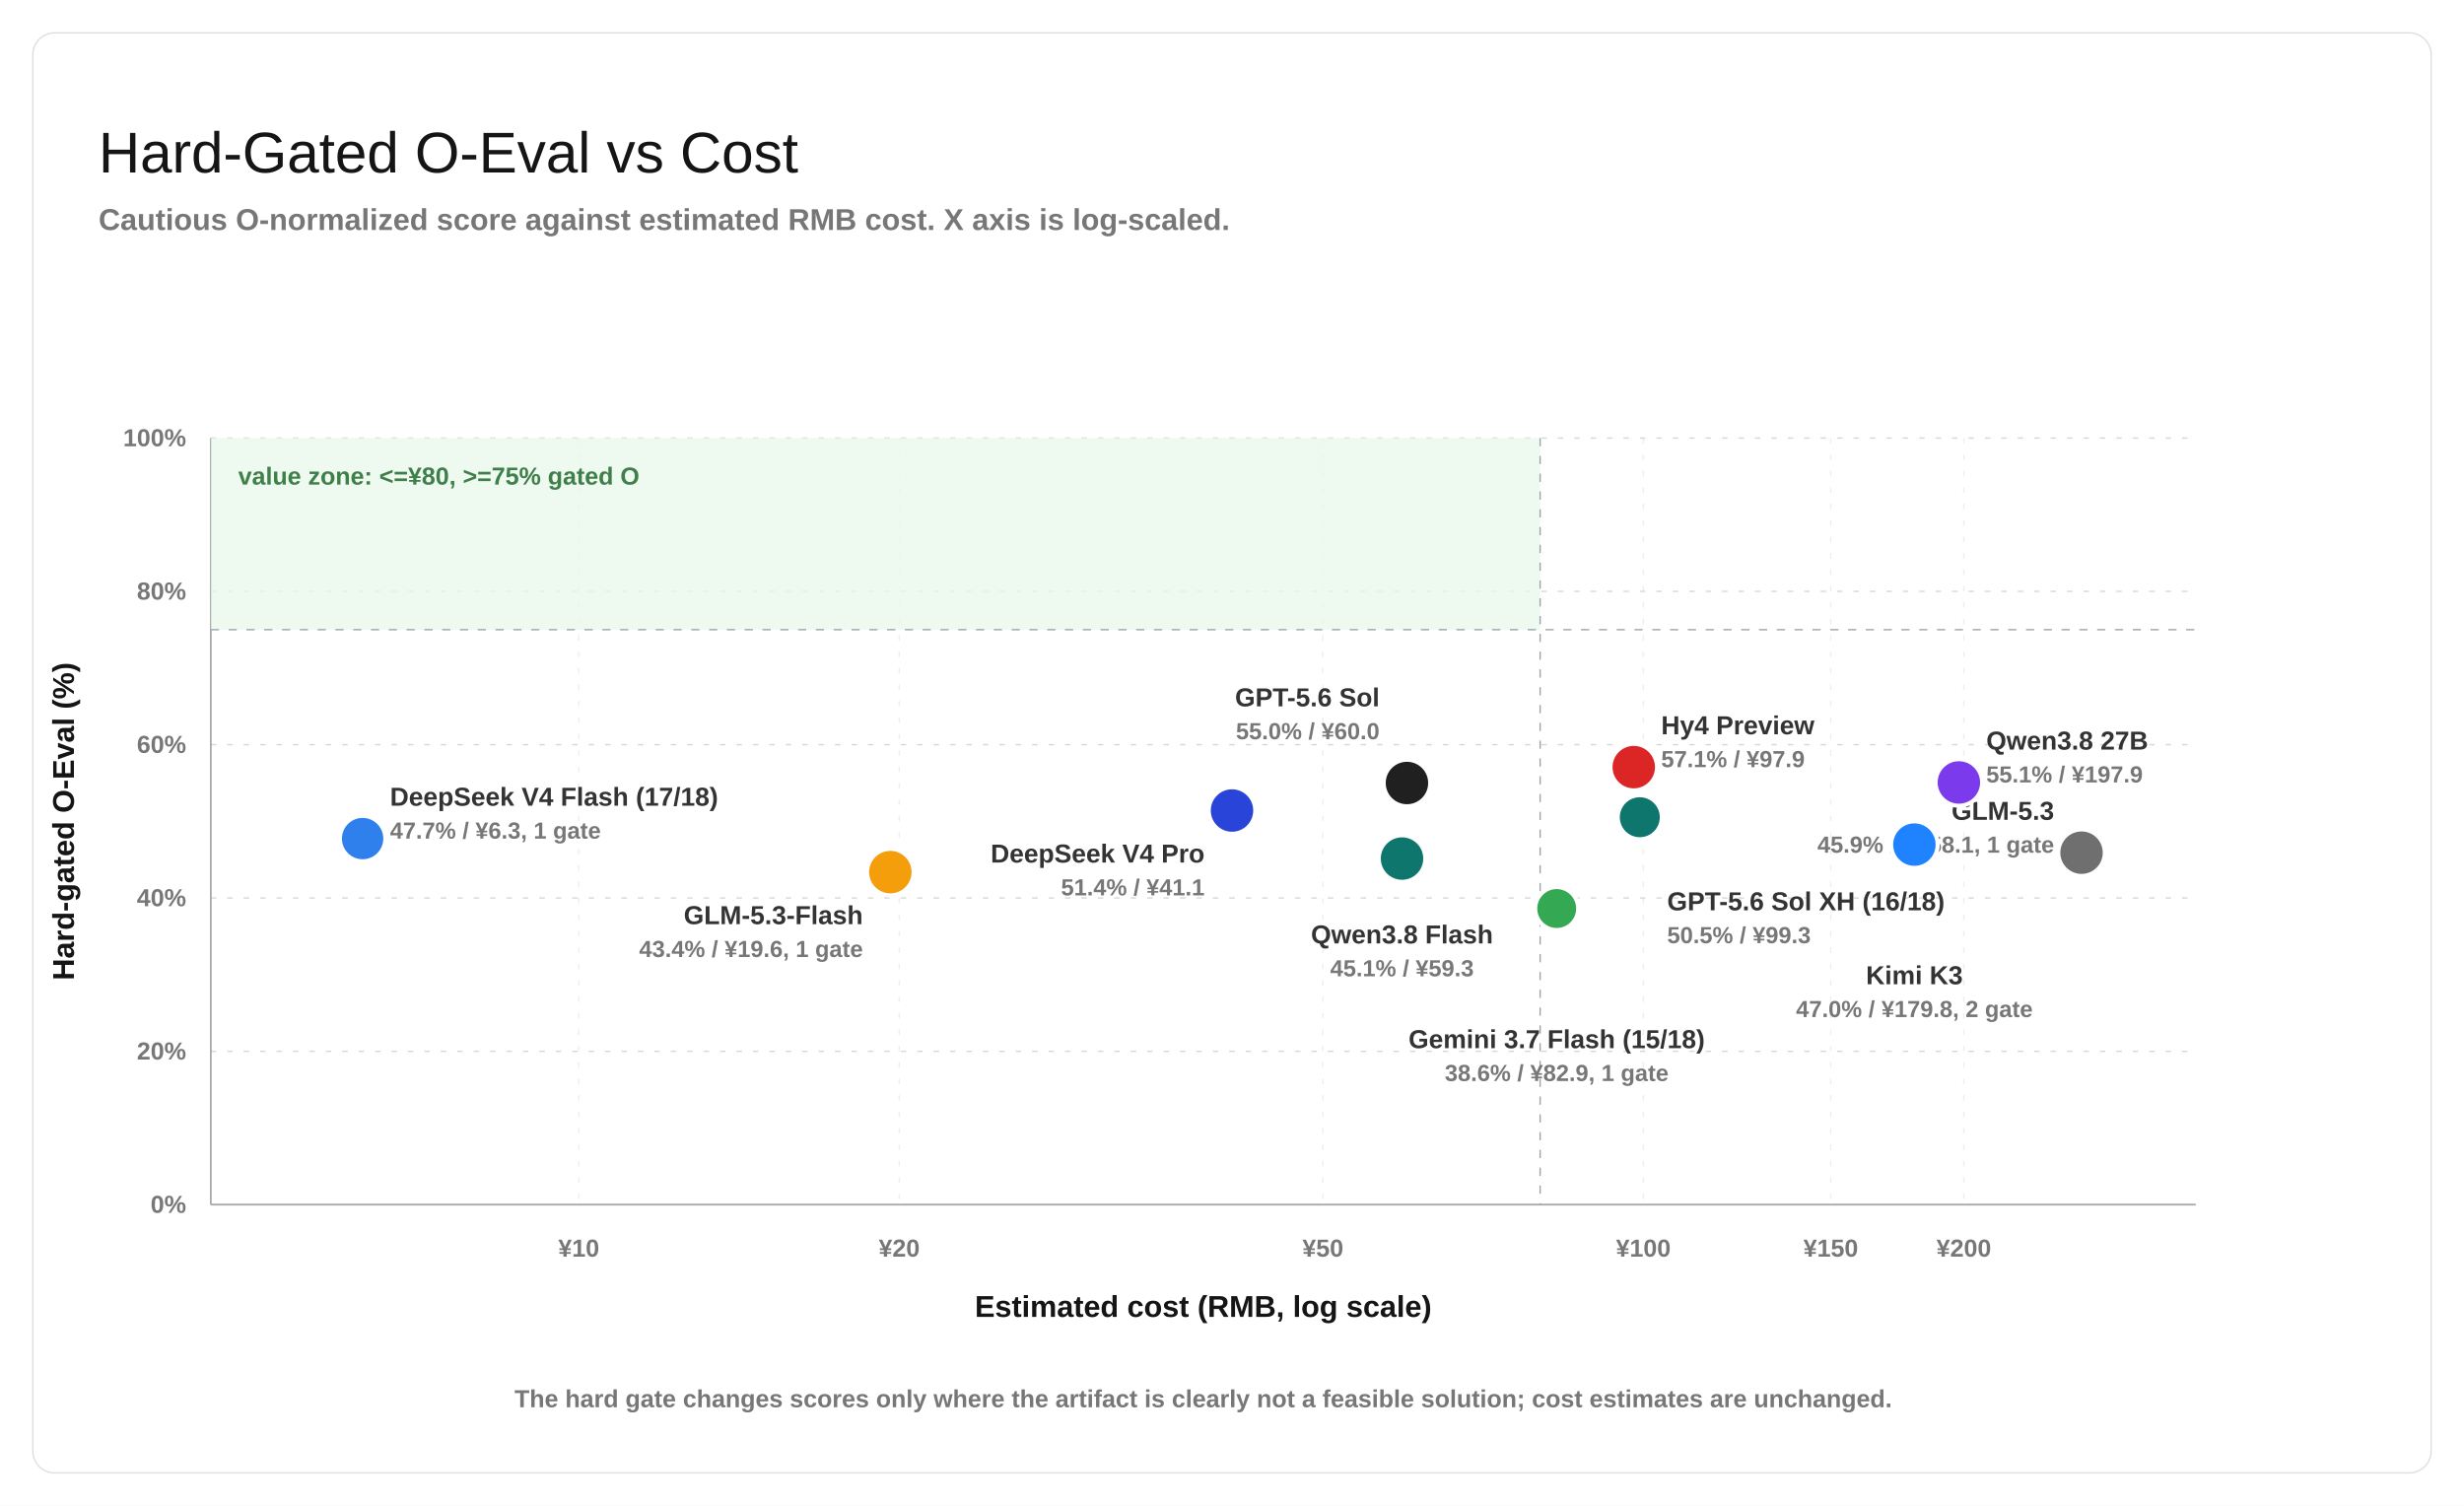
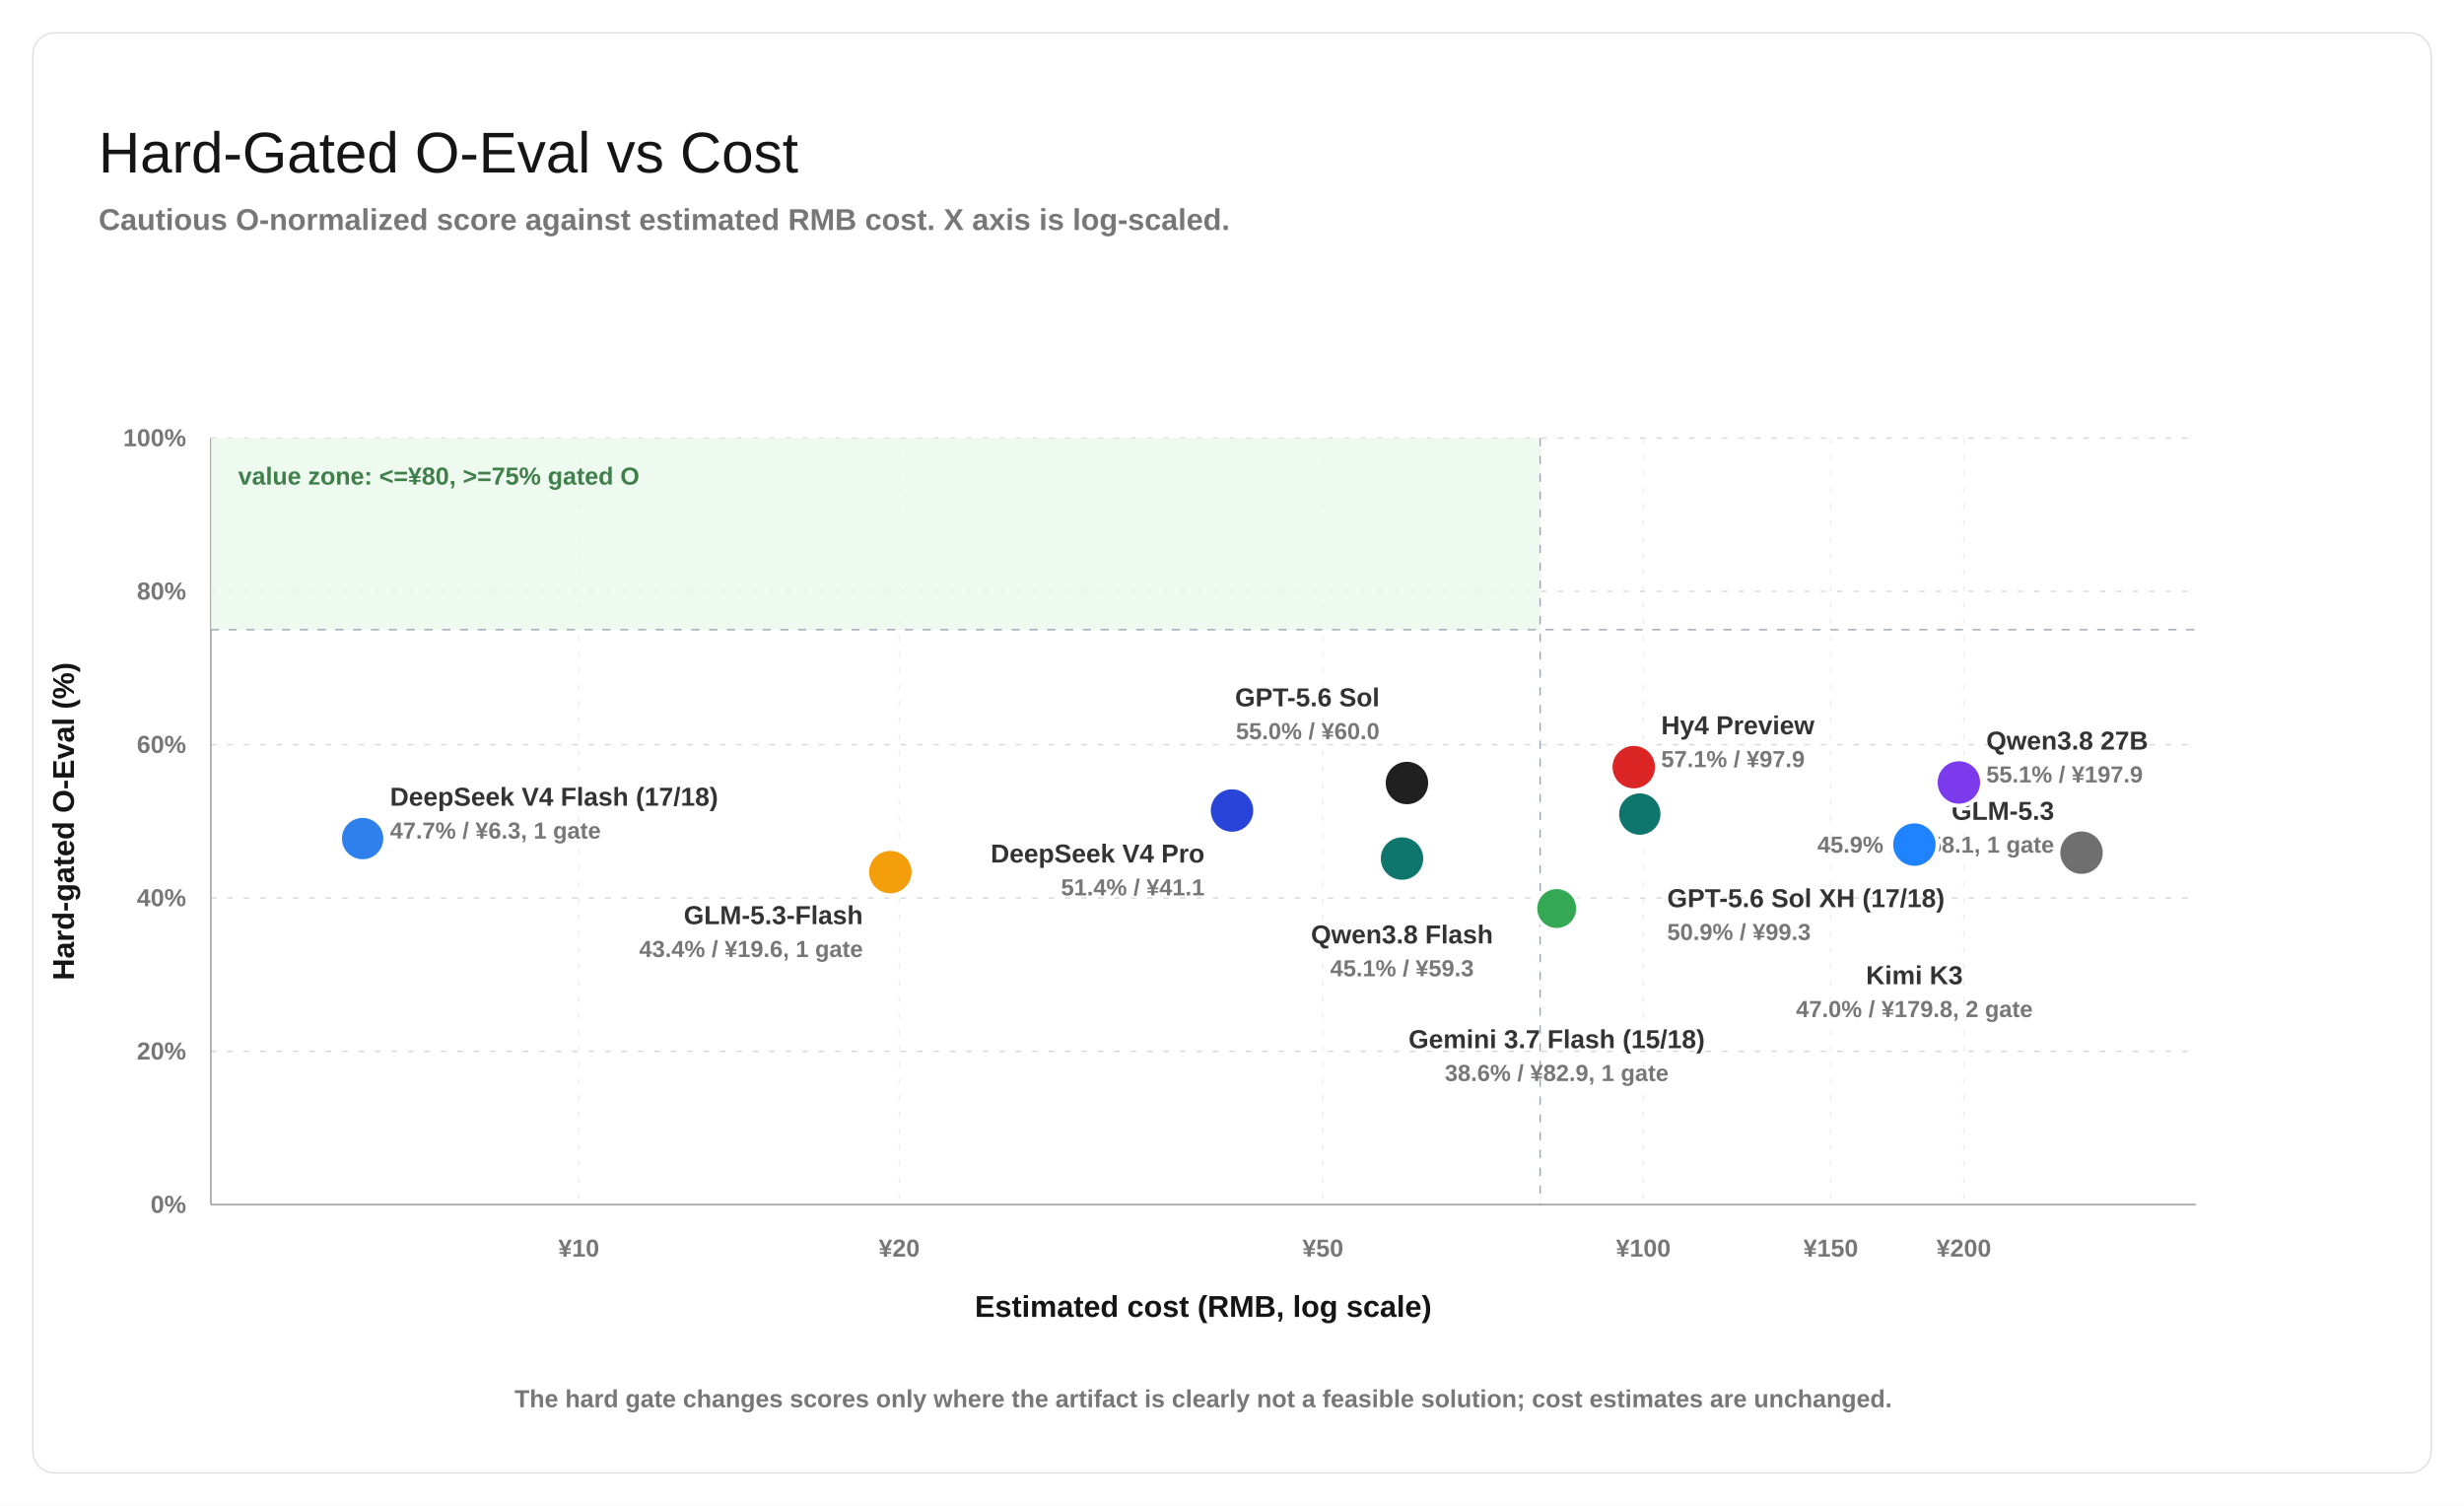
<svg xmlns="http://www.w3.org/2000/svg" width="1800" height="1100" viewBox="0 0 1800 1100" role="img">
  <style>
      .title { font-family: Georgia, Times, serif; font-size: 42px; font-weight: 500; fill: #050505; }
      .subtitle { font-family: Arial, Helvetica, sans-serif; font-size: 22px; fill: #777777; font-weight: 650; }
      .axis { font-family: Arial, Helvetica, sans-serif; font-size: 18px; fill: #777777; font-weight: 650; }
      .axis-title { font-family: Arial, Helvetica, sans-serif; font-size: 22px; fill: #111111; font-weight: 720; }
      .label { font-family: Arial, Helvetica, sans-serif; font-size: 19px; fill: #151515; font-weight: 700; }
      .small { font-family: Arial, Helvetica, sans-serif; font-size: 18px; fill: #777777; font-weight: 650; }
    </style>
  <rect width="1800" height="1100" fill="#ffffff" />
  <rect x="24.0" y="24.0" width="1752.0" height="1052.0" fill="#ffffff" rx="16.0" stroke="#dedede" />
  <text x="72.0" y="126.0" text-anchor="start" font-family="Arial, Helvetica, sans-serif" font-size="42" font-weight="500" fill="#151515">Hard-Gated O-Eval vs Cost</text>
  <text x="72.0" y="168.0" text-anchor="start" font-family="Arial, Helvetica, sans-serif" font-size="22" font-weight="650" fill="#777777">Cautious O-normalized score against estimated RMB cost. X axis is log-scaled.</text>
  <line x1="422.8" y1="320.0" x2="422.8" y2="880.0" stroke="#eeeeee" stroke-width="1.0" stroke-dasharray="4 8" />
  <text x="422.8" y="918.0" text-anchor="middle" font-family="Arial, Helvetica, sans-serif" font-size="18" font-weight="600" fill="#777777">¥10</text>
  <line x1="656.9" y1="320.0" x2="656.9" y2="880.0" stroke="#eeeeee" stroke-width="1.0" stroke-dasharray="4 8" />
  <text x="656.9" y="918.0" text-anchor="middle" font-family="Arial, Helvetica, sans-serif" font-size="18" font-weight="600" fill="#777777">¥20</text>
  <line x1="966.4" y1="320.0" x2="966.4" y2="880.0" stroke="#eeeeee" stroke-width="1.0" stroke-dasharray="4 8" />
  <text x="966.4" y="918.0" text-anchor="middle" font-family="Arial, Helvetica, sans-serif" font-size="18" font-weight="600" fill="#777777">¥50</text>
  <line x1="1200.5" y1="320.0" x2="1200.5" y2="880.0" stroke="#eeeeee" stroke-width="1.0" stroke-dasharray="4 8" />
  <text x="1200.5" y="918.0" text-anchor="middle" font-family="Arial, Helvetica, sans-serif" font-size="18" font-weight="600" fill="#777777">¥100</text>
  <line x1="1337.4" y1="320.0" x2="1337.4" y2="880.0" stroke="#eeeeee" stroke-width="1.0" stroke-dasharray="4 8" />
  <text x="1337.4" y="918.0" text-anchor="middle" font-family="Arial, Helvetica, sans-serif" font-size="18" font-weight="600" fill="#777777">¥150</text>
  <line x1="1434.6" y1="320.0" x2="1434.6" y2="880.0" stroke="#eeeeee" stroke-width="1.0" stroke-dasharray="4 8" />
  <text x="1434.6" y="918.0" text-anchor="middle" font-family="Arial, Helvetica, sans-serif" font-size="18" font-weight="600" fill="#777777">¥200</text>
  <line x1="154.0" y1="880.0" x2="1604.0" y2="880.0" stroke="#d7d7d7" stroke-width="1.0" />
  <text x="136.0" y="886.0" text-anchor="end" font-family="Arial, Helvetica, sans-serif" font-size="18" font-weight="600" fill="#777777">0%</text>
  <line x1="154.0" y1="768.0" x2="1604.0" y2="768.0" stroke="#d7d7d7" stroke-width="1.0" stroke-dasharray="4 8" />
  <text x="136.0" y="774.0" text-anchor="end" font-family="Arial, Helvetica, sans-serif" font-size="18" font-weight="600" fill="#777777">20%</text>
  <line x1="154.0" y1="656.0" x2="1604.0" y2="656.0" stroke="#d7d7d7" stroke-width="1.0" stroke-dasharray="4 8" />
  <text x="136.0" y="662.0" text-anchor="end" font-family="Arial, Helvetica, sans-serif" font-size="18" font-weight="600" fill="#777777">40%</text>
  <line x1="154.0" y1="544.0" x2="1604.0" y2="544.0" stroke="#d7d7d7" stroke-width="1.0" stroke-dasharray="4 8" />
  <text x="136.0" y="550.0" text-anchor="end" font-family="Arial, Helvetica, sans-serif" font-size="18" font-weight="600" fill="#777777">60%</text>
  <line x1="154.0" y1="432.0" x2="1604.0" y2="432.0" stroke="#d7d7d7" stroke-width="1.0" stroke-dasharray="4 8" />
  <text x="136.0" y="438.0" text-anchor="end" font-family="Arial, Helvetica, sans-serif" font-size="18" font-weight="600" fill="#777777">80%</text>
  <line x1="154.0" y1="320.0" x2="1604.0" y2="320.0" stroke="#d7d7d7" stroke-width="1.0" stroke-dasharray="4 8" />
  <text x="136.0" y="326.0" text-anchor="end" font-family="Arial, Helvetica, sans-serif" font-size="18" font-weight="600" fill="#777777">100%</text>
  <line x1="154.0" y1="880.0" x2="1604.0" y2="880.0" stroke="#aaaaaa" stroke-width="1.3" />
  <line x1="154.0" y1="320.0" x2="154.0" y2="880.0" stroke="#aaaaaa" stroke-width="1.3" />
  <text x="879.0" y="962.0" text-anchor="middle" font-family="Arial, Helvetica, sans-serif" font-size="22" font-weight="720" fill="#151515">Estimated cost (RMB, log scale)</text>
  <text x="54.0" y="600.0" text-anchor="middle" font-family="Arial, Helvetica, sans-serif" font-size="22" font-weight="720" fill="#151515" transform="rotate(-90 54.0 600.0)">Hard-gated O-Eval (%)</text>
  <rect x="154.0" y="320.0" width="971.1" height="140.0" fill="#e8f7eb" opacity="0.750" />
  <text x="174.0" y="354.0" text-anchor="start" font-family="Arial, Helvetica, sans-serif" font-size="18" font-weight="600" fill="#3f7f4a">value zone: &lt;=¥80, &gt;=75% gated O</text>
  <line x1="1125.1" y1="320.0" x2="1125.1" y2="880.0" stroke="#9ca3af" stroke-width="1.0" stroke-dasharray="6 7" />
  <line x1="154.0" y1="460.0" x2="1604.0" y2="460.0" stroke="#9ca3af" stroke-width="1.0" stroke-dasharray="6 7" />
  <circle cx="264.9" cy="612.6" r="16.6" fill="#2f80ed" stroke="#ffffff" stroke-width="3" />
  <text x="284.9" y="588.6" text-anchor="start" font-family="Arial, Helvetica, sans-serif" font-size="19" font-weight="700" fill="#333333">DeepSeek V4 Flash (17/18)</text>
  <text x="284.9" y="612.6" text-anchor="start" font-family="Arial, Helvetica, sans-serif" font-size="17" font-weight="650" fill="#777777">47.7% / ¥6.3, 1 gate</text>
  <circle cx="900.0" cy="592.1" r="17.0" fill="#2945d9" stroke="#ffffff" stroke-width="3" />
  <text x="880.0" y="630.1" text-anchor="end" font-family="Arial, Helvetica, sans-serif" font-size="19" font-weight="700" fill="#333333">DeepSeek V4 Pro</text>
  <text x="880.0" y="654.1" text-anchor="end" font-family="Arial, Helvetica, sans-serif" font-size="17" font-weight="650" fill="#777777">51.4% / ¥41.1</text>
  <circle cx="1520.6" cy="622.9" r="17.0" fill="#6f6f6f" stroke="#ffffff" stroke-width="3" />
  <text x="1500.6" y="598.9" text-anchor="end" font-family="Arial, Helvetica, sans-serif" font-size="19" font-weight="700" fill="#333333">GLM-5.3</text>
  <text x="1500.6" y="622.9" text-anchor="end" font-family="Arial, Helvetica, sans-serif" font-size="17" font-weight="650" fill="#777777">45.9% / ¥258.1, 1 gate</text>
  <circle cx="1027.8" cy="572.0" r="17.0" fill="#202020" stroke="#ffffff" stroke-width="3" />
  <text x="1007.8" y="516.0" text-anchor="end" font-family="Arial, Helvetica, sans-serif" font-size="19" font-weight="700" fill="#333333">GPT-5.6 Sol</text>
  <text x="1007.8" y="540.0" text-anchor="end" font-family="Arial, Helvetica, sans-serif" font-size="17" font-weight="650" fill="#777777">55.0% / ¥60.0</text>
-   <circle cx="1197.9" cy="597.0" r="16.1" fill="#0f766e" stroke="#ffffff" stroke-width="3" />
-   <text x="1217.9" y="665.0" text-anchor="start" font-family="Arial, Helvetica, sans-serif" font-size="19" font-weight="700" fill="#333333">GPT-5.6 Sol XH (16/18)</text>
-   <text x="1217.9" y="689.0" text-anchor="start" font-family="Arial, Helvetica, sans-serif" font-size="17" font-weight="650" fill="#777777">50.5% / ¥99.3</text>
+   <circle cx="1197.9" cy="594.7" r="16.6" fill="#0f766e" stroke="#ffffff" stroke-width="3" />
+   <text x="1217.9" y="662.7" text-anchor="start" font-family="Arial, Helvetica, sans-serif" font-size="19" font-weight="700" fill="#333333">GPT-5.6 Sol XH (17/18)</text>
+   <text x="1217.9" y="686.7" text-anchor="start" font-family="Arial, Helvetica, sans-serif" font-size="17" font-weight="650" fill="#777777">50.9% / ¥99.3</text>
  <circle cx="1398.5" cy="617.0" r="17.0" fill="#1f83ff" stroke="#ffffff" stroke-width="3" />
  <text x="1398.5" y="719.0" text-anchor="middle" font-family="Arial, Helvetica, sans-serif" font-size="19" font-weight="700" fill="#333333">Kimi K3</text>
  <text x="1398.5" y="743.0" text-anchor="middle" font-family="Arial, Helvetica, sans-serif" font-size="17" font-weight="650" fill="#777777">47.0% / ¥179.8, 2 gate</text>
  <circle cx="1137.2" cy="663.7" r="15.7" fill="#34a853" stroke="#ffffff" stroke-width="3" />
  <text x="1137.2" y="765.7" text-anchor="middle" font-family="Arial, Helvetica, sans-serif" font-size="19" font-weight="700" fill="#333333">Gemini 3.7 Flash (15/18)</text>
  <text x="1137.2" y="789.7" text-anchor="middle" font-family="Arial, Helvetica, sans-serif" font-size="17" font-weight="650" fill="#777777">38.6% / ¥82.9, 1 gate</text>
  <circle cx="1431.0" cy="571.6" r="17.0" fill="#7c3aed" stroke="#ffffff" stroke-width="3" />
  <text x="1451.0" y="547.6" text-anchor="start" font-family="Arial, Helvetica, sans-serif" font-size="19" font-weight="700" fill="#333333">Qwen3.8 27B</text>
  <text x="1451.0" y="571.6" text-anchor="start" font-family="Arial, Helvetica, sans-serif" font-size="17" font-weight="650" fill="#777777">55.1% / ¥197.9</text>
  <circle cx="650.4" cy="637.1" r="17.0" fill="#f59e0b" stroke="#ffffff" stroke-width="3" />
  <text x="630.4" y="675.1" text-anchor="end" font-family="Arial, Helvetica, sans-serif" font-size="19" font-weight="700" fill="#333333">GLM-5.3-Flash</text>
  <text x="630.4" y="699.1" text-anchor="end" font-family="Arial, Helvetica, sans-serif" font-size="17" font-weight="650" fill="#777777">43.4% / ¥19.6, 1 gate</text>
  <circle cx="1024.2" cy="627.2" r="17.0" fill="#0f766e" stroke="#ffffff" stroke-width="3" />
  <text x="1024.2" y="689.2" text-anchor="middle" font-family="Arial, Helvetica, sans-serif" font-size="19" font-weight="700" fill="#333333">Qwen3.8 Flash</text>
  <text x="1024.2" y="713.2" text-anchor="middle" font-family="Arial, Helvetica, sans-serif" font-size="17" font-weight="650" fill="#777777">45.1% / ¥59.3</text>
  <circle cx="1193.5" cy="560.4" r="17.0" fill="#dc2626" stroke="#ffffff" stroke-width="3" />
  <text x="1213.5" y="536.4" text-anchor="start" font-family="Arial, Helvetica, sans-serif" font-size="19" font-weight="700" fill="#333333">Hy4 Preview</text>
  <text x="1213.5" y="560.4" text-anchor="start" font-family="Arial, Helvetica, sans-serif" font-size="17" font-weight="650" fill="#777777">57.1% / ¥97.9</text>
  <text x="879.0" y="1028.0" text-anchor="middle" font-family="Arial, Helvetica, sans-serif" font-size="18" font-weight="600" fill="#777777">The hard gate changes scores only where the artifact is clearly not a feasible solution; cost estimates are unchanged.</text>
</svg>
